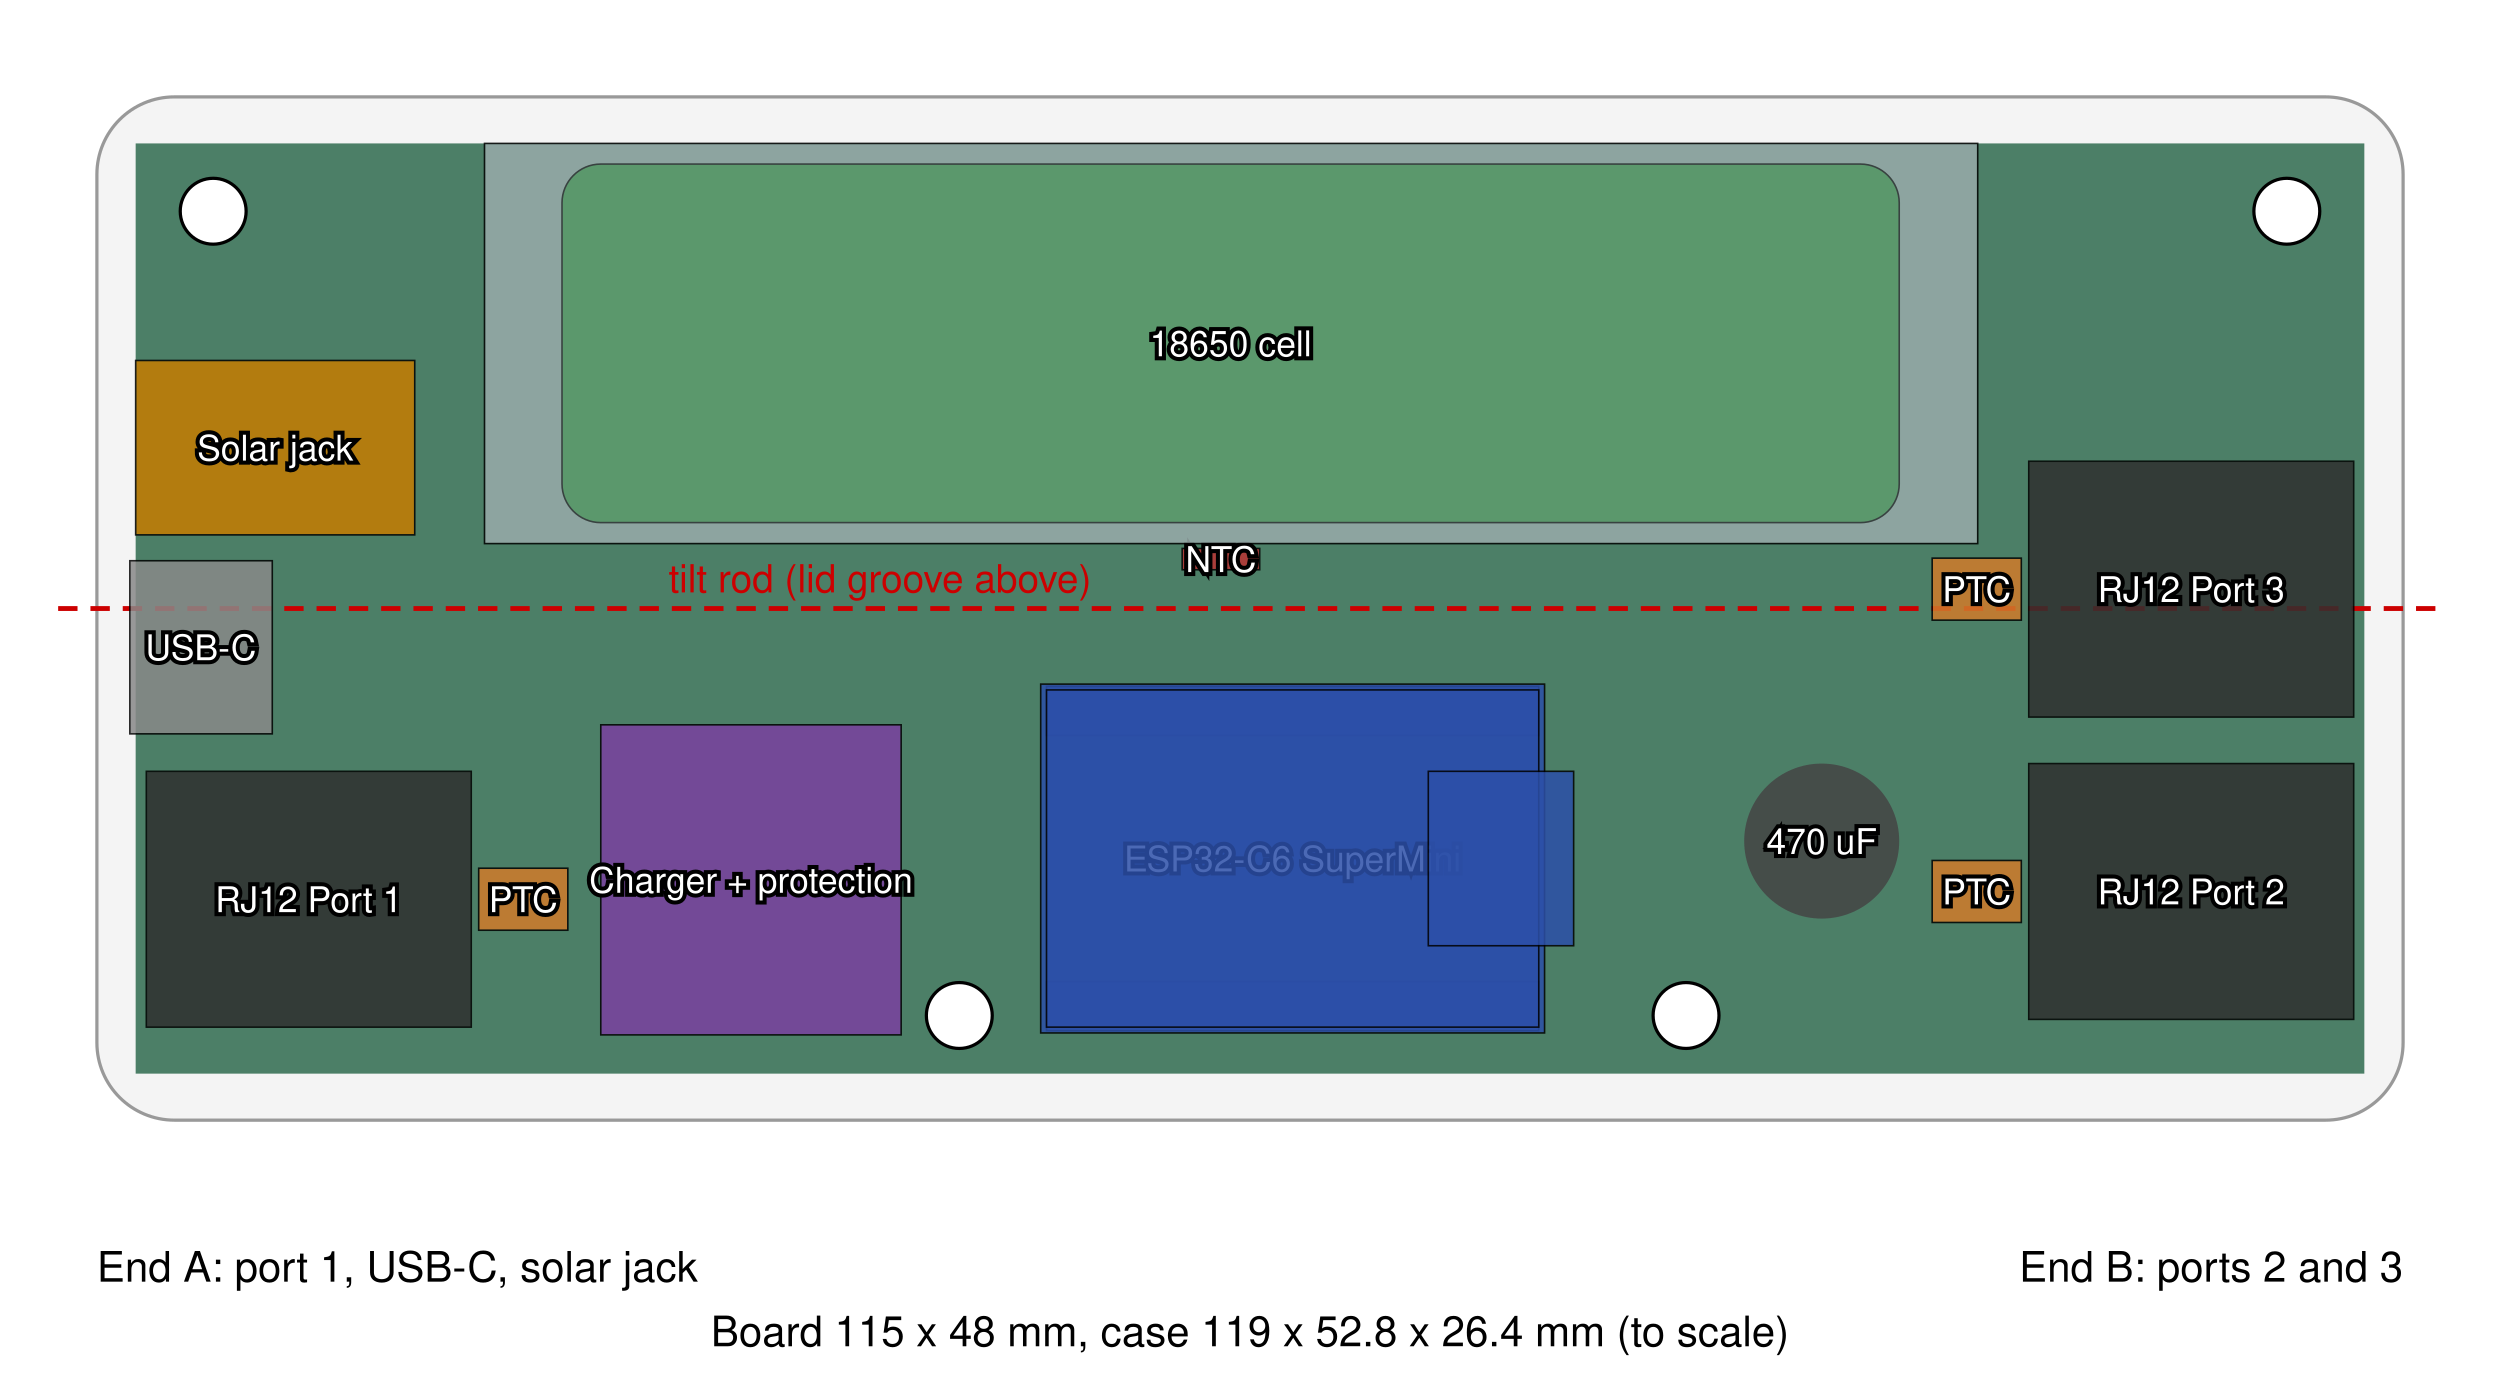
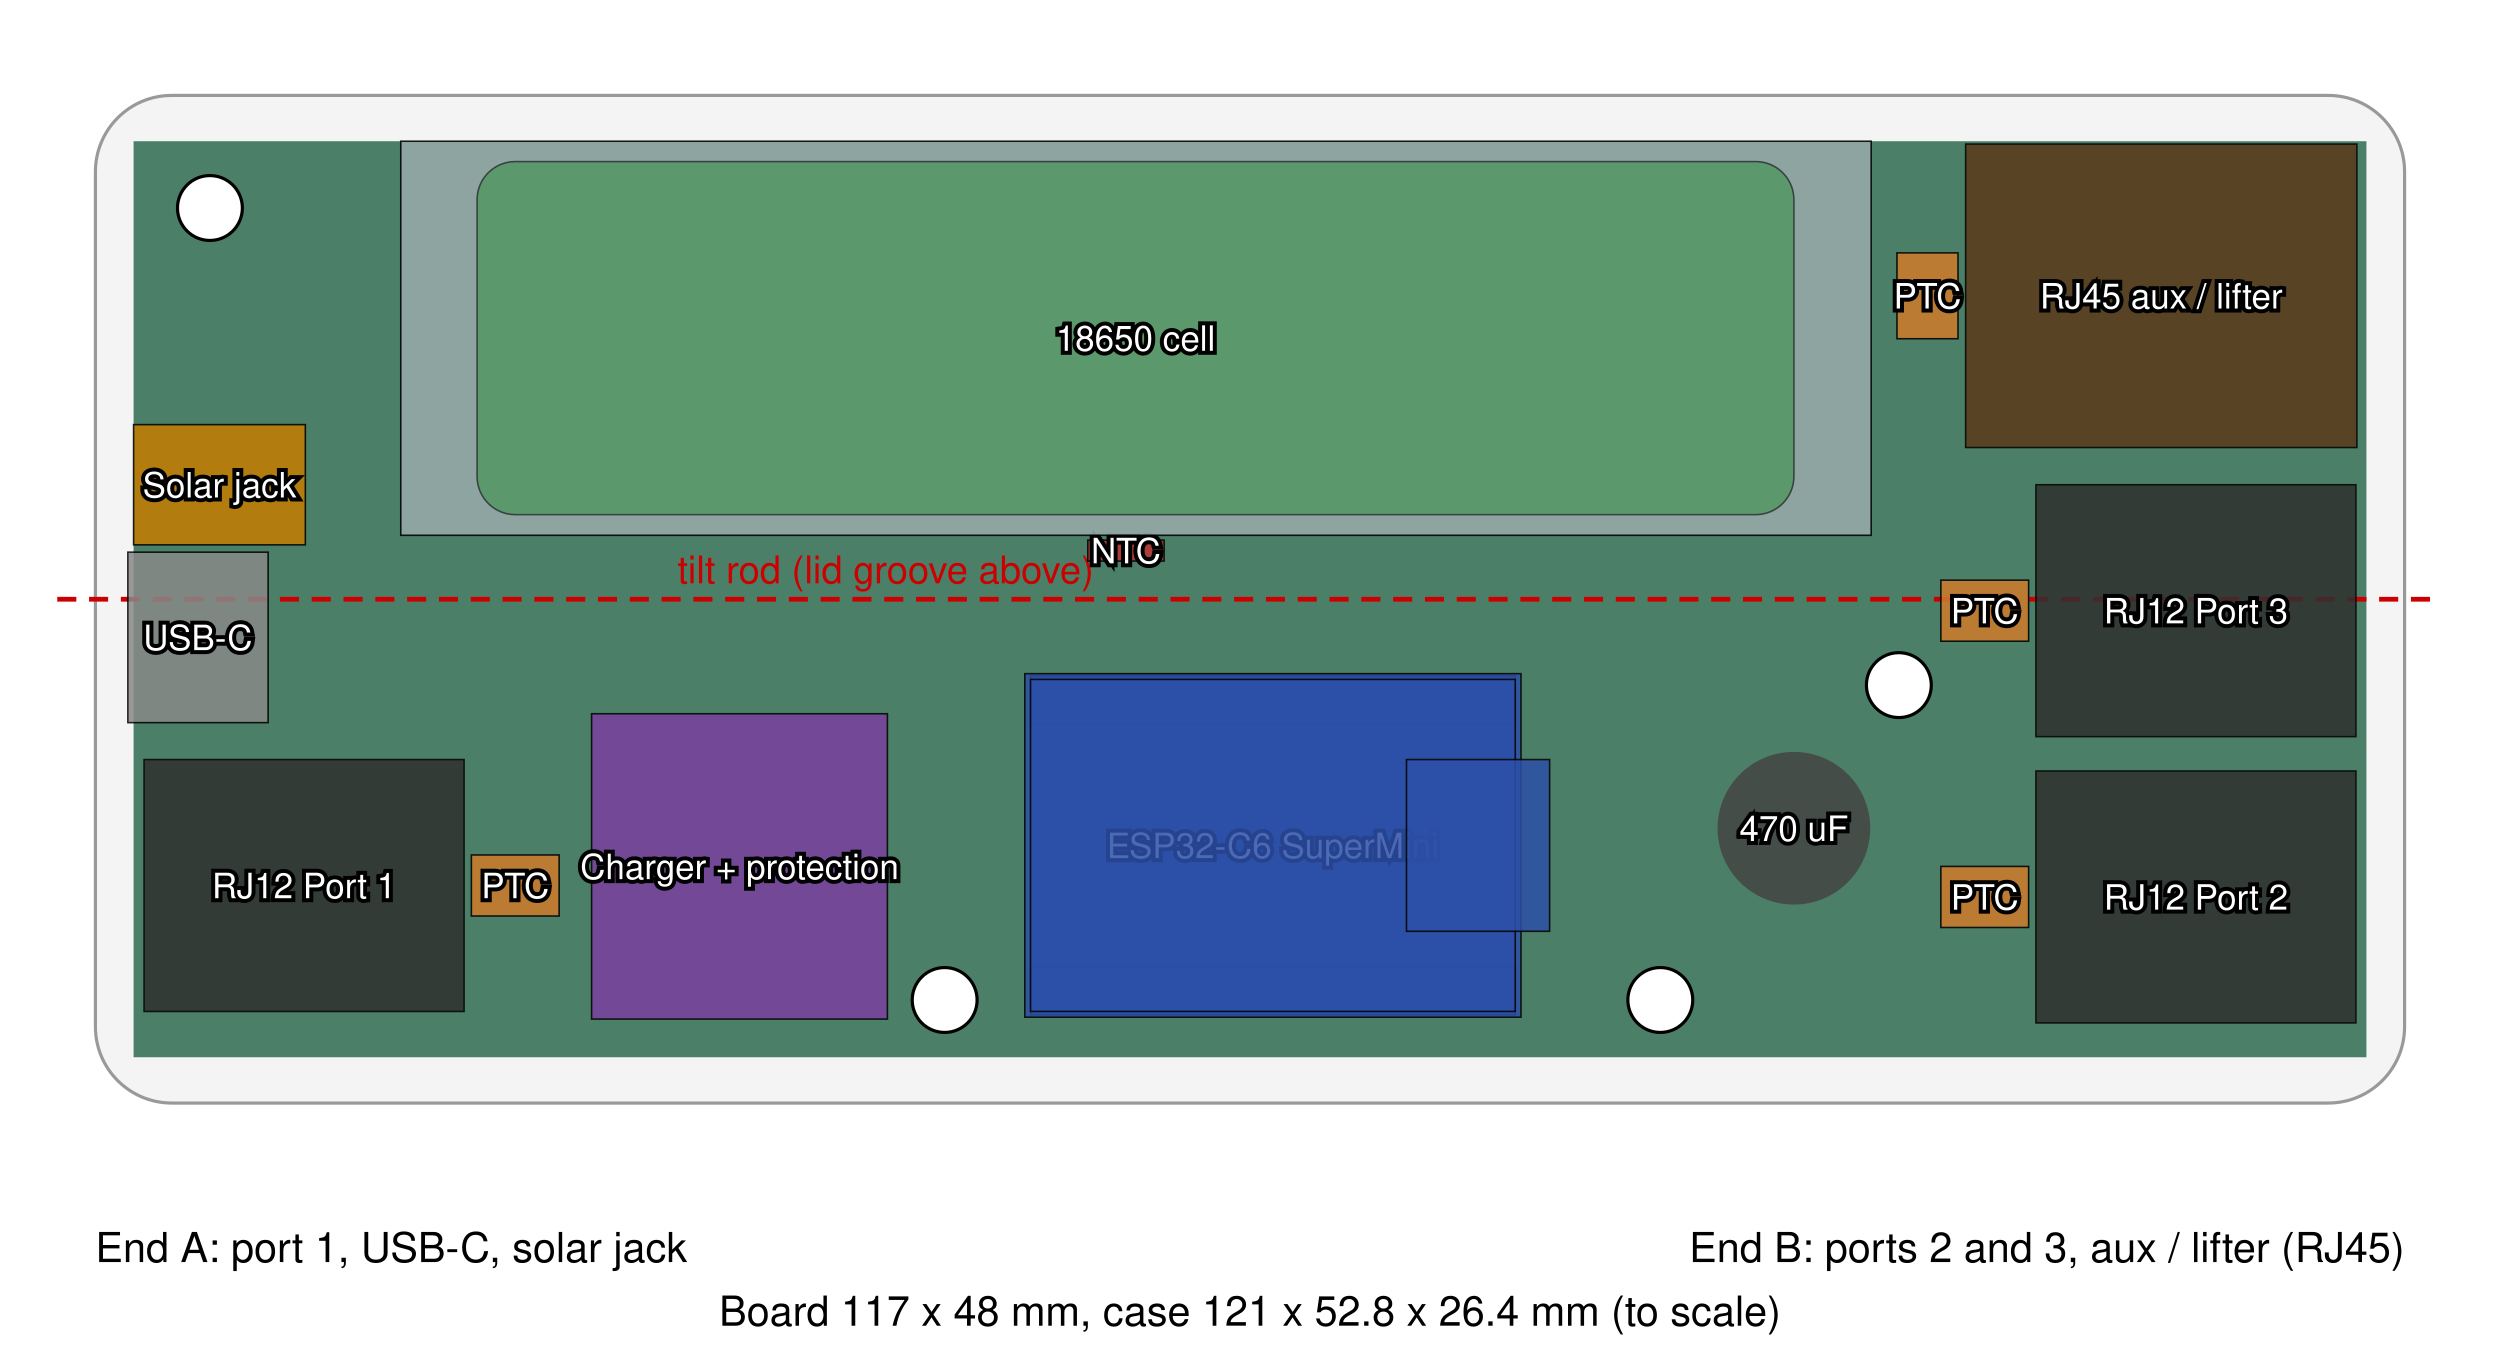
- <svg xmlns="http://www.w3.org/2000/svg" width="774" height="426" font-family="Helvetica,Arial">
+ <svg xmlns="http://www.w3.org/2000/svg" width="786" height="426" font-family="Helvetica,Arial">
  <rect width="100%" height="100%" fill="#fff" />
-   <rect x="30.0" y="30.0" width="714.0" height="316.8" rx="24.0" fill="#f4f4f4" stroke="#999" />
-   <rect x="42.0" y="44.4" width="690.0" height="288.0" fill="#2f6b4f" opacity="0.85" />
-   <line x1="18.0" y1="188.4" x2="756.0" y2="188.4" stroke="#c00" stroke-dasharray="6,4" stroke-width="1.5" />
-   <text x="207.0" y="183.4" font-size="12" fill="#c00">tilt rod (lid groove above)</text>
+   <rect x="30.0" y="30.0" width="726.0" height="316.8" rx="24.0" fill="#f4f4f4" stroke="#999" />
+   <rect x="42.0" y="44.4" width="702.0" height="288.0" fill="#2f6b4f" opacity="0.85" />
+   <line x1="18.0" y1="188.4" x2="768.0" y2="188.4" stroke="#c00" stroke-dasharray="6,4" stroke-width="1.5" />
+   <text x="213.0" y="183.4" font-size="12" fill="#c00">tilt rod (lid groove above)</text>
  <circle cx="564.0" cy="260.4" r="24.0" fill="#444" opacity="0.85" />
  <text x="564.0" y="264.4" font-size="11" fill="#fff" text-anchor="middle" stroke="#000" stroke-width="2.5" paint-order="stroke">470 uF</text>
-   <rect x="366.0" y="169.8" width="24.0" height="6.6" fill="#b33" opacity="0.85" stroke="#000" stroke-width="0.5" />
-   <text x="378.0" y="177.1" font-size="11" fill="#fff" text-anchor="middle" stroke="#000" stroke-width="2.5" paint-order="stroke">NTC</text>
+   <rect x="342.0" y="169.8" width="24.0" height="6.6" fill="#b33" opacity="0.85" stroke="#000" stroke-width="0.5" />
+   <text x="354.0" y="177.1" font-size="11" fill="#fff" text-anchor="middle" stroke="#000" stroke-width="2.5" paint-order="stroke">NTC</text>
  <rect x="148.2" y="268.8" width="27.6" height="19.2" fill="#d07a2a" opacity="0.85" stroke="#000" stroke-width="0.5" />
  <text x="162.0" y="282.4" font-size="11" fill="#fff" text-anchor="middle" stroke="#000" stroke-width="2.5" paint-order="stroke">PTC</text>
-   <rect x="598.2" y="266.4" width="27.6" height="19.2" fill="#d07a2a" opacity="0.85" stroke="#000" stroke-width="0.5" />
-   <text x="612.0" y="280.0" font-size="11" fill="#fff" text-anchor="middle" stroke="#000" stroke-width="2.5" paint-order="stroke">PTC</text>
-   <rect x="598.2" y="172.8" width="27.6" height="19.2" fill="#d07a2a" opacity="0.85" stroke="#000" stroke-width="0.5" />
-   <text x="612.0" y="186.4" font-size="11" fill="#fff" text-anchor="middle" stroke="#000" stroke-width="2.5" paint-order="stroke">PTC</text>
+   <rect x="610.2" y="272.4" width="27.6" height="19.2" fill="#d07a2a" opacity="0.85" stroke="#000" stroke-width="0.5" />
+   <text x="624.0" y="286.0" font-size="11" fill="#fff" text-anchor="middle" stroke="#000" stroke-width="2.5" paint-order="stroke">PTC</text>
+   <rect x="610.2" y="182.4" width="27.6" height="19.2" fill="#d07a2a" opacity="0.85" stroke="#000" stroke-width="0.5" />
+   <text x="624.0" y="196.0" font-size="11" fill="#fff" text-anchor="middle" stroke="#000" stroke-width="2.5" paint-order="stroke">PTC</text>
+   <rect x="596.4" y="79.5" width="19.2" height="27.0" fill="#d07a2a" opacity="0.85" stroke="#000" stroke-width="0.5" />
+   <text x="606.0" y="97.0" font-size="11" fill="#fff" text-anchor="middle" stroke="#000" stroke-width="2.5" paint-order="stroke">PTC</text>
  <rect x="186.0" y="224.4" width="93.0" height="96.0" fill="#7a3fa0" opacity="0.85" stroke="#000" stroke-width="0.5" />
  <text x="232.5" y="276.4" font-size="11" fill="#fff" text-anchor="middle" stroke="#000" stroke-width="2.5" paint-order="stroke">Charger + protection</text>
  <rect x="40.2" y="173.6" width="44.1" height="53.6" fill="#888" opacity="0.85" stroke="#000" stroke-width="0.5" />
  <text x="62.2" y="204.4" font-size="11" fill="#fff" text-anchor="middle" stroke="#000" stroke-width="2.5" paint-order="stroke">USB-C</text>
+   <rect x="42.0" y="133.5" width="54.0" height="37.8" fill="#c57b00" opacity="0.85" stroke="#000" stroke-width="0.5" />
+   <text x="69.0" y="156.4" font-size="11" fill="#fff" text-anchor="middle" stroke="#000" stroke-width="2.5" paint-order="stroke">Solar jack</text>
  <rect x="324.0" y="303.9" width="152.4" height="15.2" fill="#2b4fa8" opacity="0.85" stroke="#000" stroke-width="0.5" />
  <rect x="324.0" y="212.5" width="152.4" height="15.2" fill="#2b4fa8" opacity="0.85" stroke="#000" stroke-width="0.5" />
-   <rect x="42.0" y="111.6" width="86.4" height="54.0" fill="#c57b00" opacity="0.85" stroke="#000" stroke-width="0.5" />
-   <text x="85.2" y="142.6" font-size="11" fill="#fff" text-anchor="middle" stroke="#000" stroke-width="2.5" paint-order="stroke">Solar jack</text>
  <rect x="45.3" y="238.8" width="100.6" height="79.2" fill="#2f2f2f" opacity="0.85" stroke="#000" stroke-width="0.5" />
  <text x="95.6" y="282.4" font-size="11" fill="#fff" text-anchor="middle" stroke="#000" stroke-width="2.5" paint-order="stroke">RJ12 Port 1</text>
-   <rect x="628.1" y="236.4" width="100.6" height="79.2" fill="#2f2f2f" opacity="0.85" stroke="#000" stroke-width="0.5" />
-   <text x="678.4" y="280.0" font-size="11" fill="#fff" text-anchor="middle" stroke="#000" stroke-width="2.5" paint-order="stroke">RJ12 Port 2</text>
-   <rect x="628.1" y="142.8" width="100.6" height="79.2" fill="#2f2f2f" opacity="0.85" stroke="#000" stroke-width="0.5" />
-   <text x="678.4" y="186.4" font-size="11" fill="#fff" text-anchor="middle" stroke="#000" stroke-width="2.5" paint-order="stroke">RJ12 Port 3</text>
+   <rect x="640.1" y="242.4" width="100.6" height="79.2" fill="#2f2f2f" opacity="0.85" stroke="#000" stroke-width="0.5" />
+   <text x="690.4" y="286.0" font-size="11" fill="#fff" text-anchor="middle" stroke="#000" stroke-width="2.5" paint-order="stroke">RJ12 Port 2</text>
+   <rect x="640.1" y="152.4" width="100.6" height="79.2" fill="#2f2f2f" opacity="0.85" stroke="#000" stroke-width="0.5" />
+   <text x="690.4" y="196.0" font-size="11" fill="#fff" text-anchor="middle" stroke="#000" stroke-width="2.5" paint-order="stroke">RJ12 Port 3</text>
  <rect x="322.2" y="211.8" width="156.0" height="108.0" fill="#2b4fa8" opacity="0.85" stroke="#000" stroke-width="0.5" />
  <text x="400.2" y="269.8" font-size="11" fill="#fff" text-anchor="middle" stroke="#000" stroke-width="2.5" paint-order="stroke">ESP32-C6 SuperMini</text>
+   <rect x="618.0" y="45.3" width="123.0" height="95.4" fill="#5a3a1a" opacity="0.85" stroke="#000" stroke-width="0.5" />
+   <text x="679.5" y="97.0" font-size="11" fill="#fff" text-anchor="middle" stroke="#000" stroke-width="2.5" paint-order="stroke">RJ45 aux / lifter</text>
  <rect x="324.0" y="213.6" width="152.4" height="104.4" fill="#2b4fa8" opacity="0.85" stroke="#000" stroke-width="0.5" />
-   <rect x="150.0" y="44.4" width="462.3" height="123.9" fill="#9aa" opacity="0.85" stroke="#000" stroke-width="0.5" />
+   <rect x="126.0" y="44.4" width="462.3" height="123.9" fill="#9aa" opacity="0.85" stroke="#000" stroke-width="0.5" />
  <rect x="442.2" y="238.8" width="45.0" height="54.0" fill="#2b4fa8" opacity="0.85" stroke="#000" stroke-width="0.5" />
-   <rect x="174.0" y="50.8" width="414.0" height="111.0" rx="12.0" fill="#3a8f4a" opacity="0.6" stroke="#000" stroke-width="0.5" />
-   <text x="381.0" y="110.3" font-size="11" fill="#fff" text-anchor="middle" stroke="#000" stroke-width="2.5" paint-order="stroke">18650 cell</text>
+   <rect x="150.0" y="50.8" width="414.0" height="111.0" rx="12.0" fill="#3a8f4a" opacity="0.6" stroke="#000" stroke-width="0.5" />
+   <text x="357.0" y="110.3" font-size="11" fill="#fff" text-anchor="middle" stroke="#000" stroke-width="2.5" paint-order="stroke">18650 cell</text>
  <circle cx="66.0" cy="65.4" r="10.2" fill="#fff" stroke="#000" />
-   <circle cx="708.0" cy="65.4" r="10.2" fill="#fff" stroke="#000" />
+   <circle cx="597.0" cy="215.4" r="10.2" fill="#fff" stroke="#000" />
  <circle cx="297.0" cy="314.4" r="10.2" fill="#fff" stroke="#000" />
  <circle cx="522.0" cy="314.4" r="10.2" fill="#fff" stroke="#000" />
  <text x="30.0" y="396.8" font-size="13">End A: port 1, USB-C, solar jack</text>
-   <text x="744.0" y="396.8" font-size="13" text-anchor="end">End B: ports 2 and 3</text>
-   <text x="387.0" y="416.8" font-size="13" text-anchor="middle">Board 115 x 48 mm, case 119 x 52.8 x 26.4 mm (to scale)</text>
+   <text x="756.0" y="396.8" font-size="13" text-anchor="end">End B: ports 2 and 3, aux / lifter (RJ45)</text>
+   <text x="393.0" y="416.8" font-size="13" text-anchor="middle">Board 117 x 48 mm, case 121 x 52.8 x 26.4 mm (to scale)</text>
</svg>
